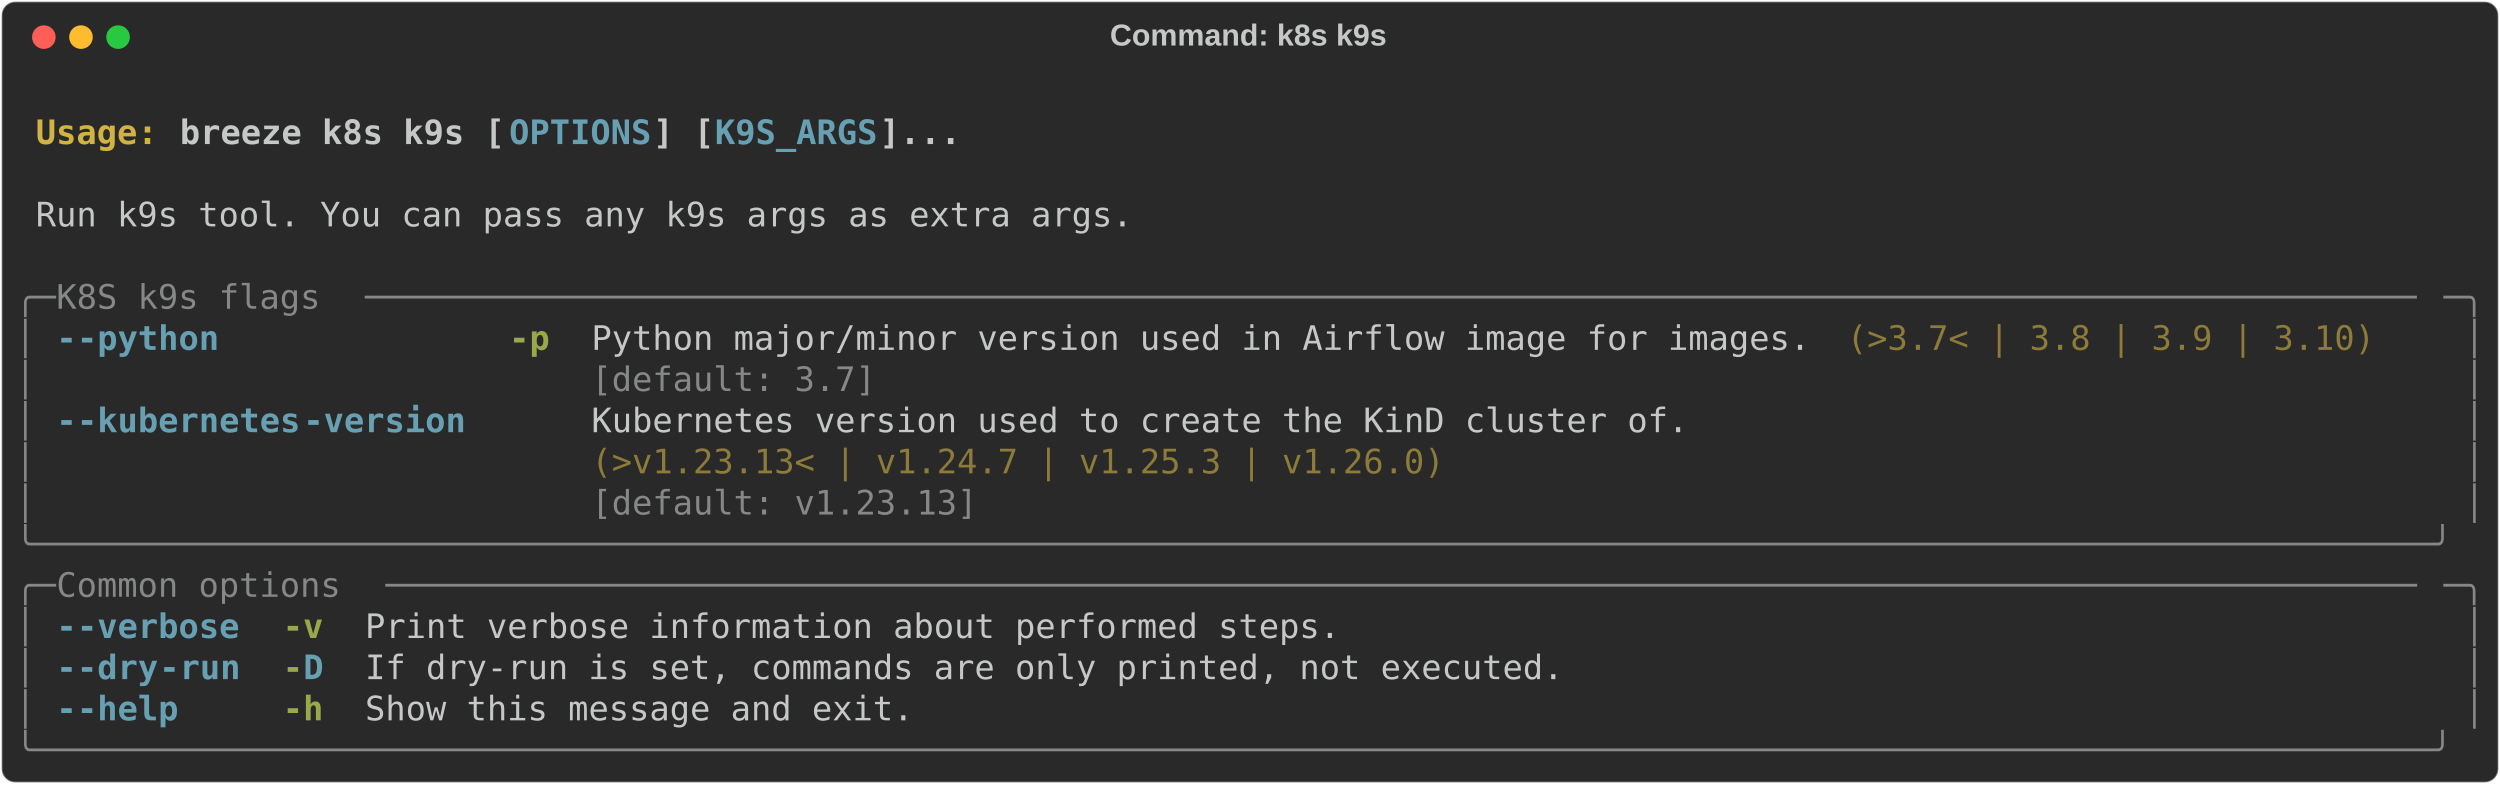
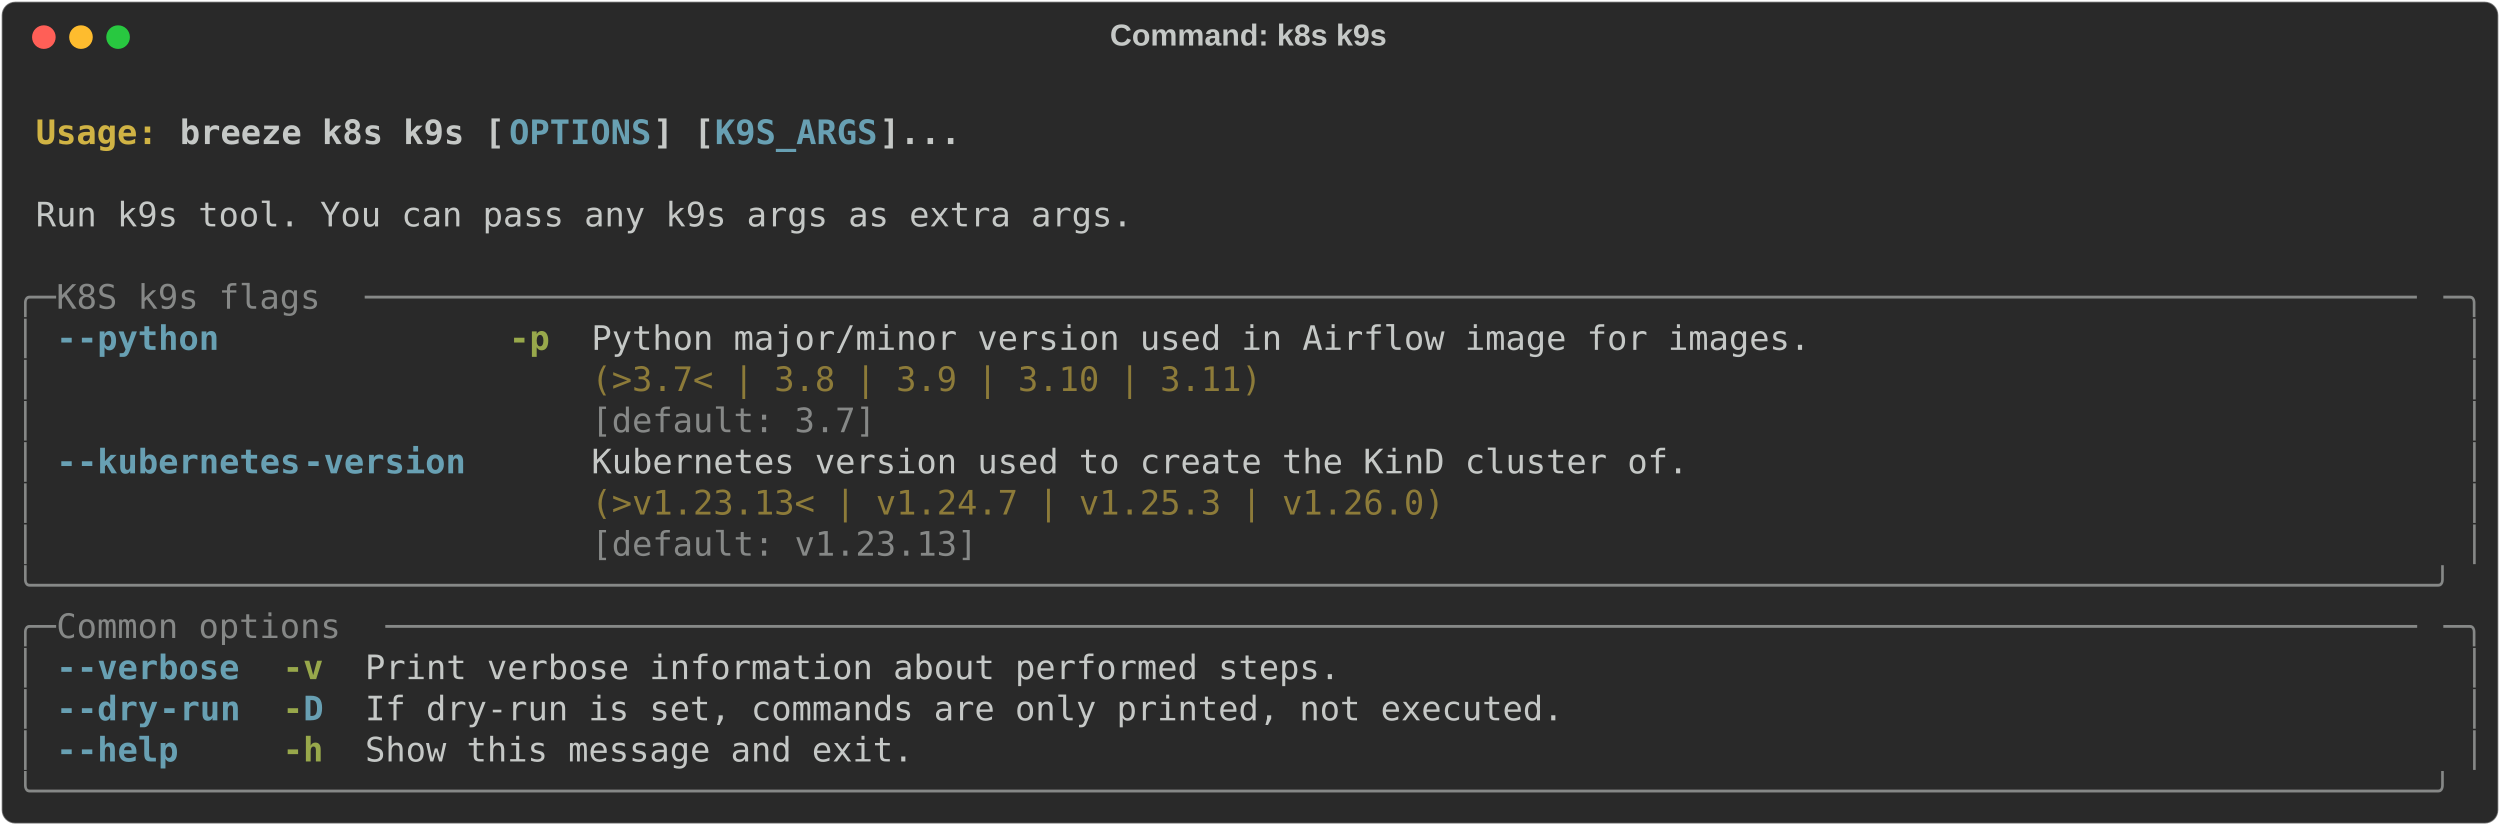
- <svg xmlns="http://www.w3.org/2000/svg" class="rich-terminal" viewBox="0 0 1482 464.8">
+ <svg xmlns="http://www.w3.org/2000/svg" class="rich-terminal" viewBox="0 0 1482 489.2">
  <style>

    @font-face {
        font-family: "Fira Code";
        src: local("FiraCode-Regular"),
                url("https://cdnjs.cloudflare.com/ajax/libs/firacode/6.2.0/woff2/FiraCode-Regular.woff2") format("woff2"),
                url("https://cdnjs.cloudflare.com/ajax/libs/firacode/6.2.0/woff/FiraCode-Regular.woff") format("woff");
        font-style: normal;
        font-weight: 400;
    }
    @font-face {
        font-family: "Fira Code";
        src: local("FiraCode-Bold"),
                url("https://cdnjs.cloudflare.com/ajax/libs/firacode/6.2.0/woff2/FiraCode-Bold.woff2") format("woff2"),
                url("https://cdnjs.cloudflare.com/ajax/libs/firacode/6.2.0/woff/FiraCode-Bold.woff") format("woff");
        font-style: bold;
        font-weight: 700;
    }

    .breeze-k8s-k9s-matrix {
        font-family: Fira Code, monospace;
        font-size: 20px;
        line-height: 24.4px;
        font-variant-east-asian: full-width;
    }

    .breeze-k8s-k9s-title {
        font-size: 18px;
        font-weight: bold;
        font-family: arial;
    }

    .breeze-k8s-k9s-r1 { fill: #c5c8c6;font-weight: bold }
.breeze-k8s-k9s-r2 { fill: #c5c8c6 }
.breeze-k8s-k9s-r3 { fill: #d0b344;font-weight: bold }
.breeze-k8s-k9s-r4 { fill: #68a0b3;font-weight: bold }
.breeze-k8s-k9s-r5 { fill: #868887 }
.breeze-k8s-k9s-r6 { fill: #98a84b;font-weight: bold }
.breeze-k8s-k9s-r7 { fill: #8d7b39 }
    </style>
  <defs>
    <clipPath id="breeze-k8s-k9s-clip-terminal">
-       <rect x="0" y="0" width="1463.0" height="413.8" />
+       <rect x="0" y="0" width="1463.0" height="438.2" />
    </clipPath>
    <clipPath id="breeze-k8s-k9s-line-0">
      <rect x="0" y="1.5" width="1464" height="24.65" />
    </clipPath>
    <clipPath id="breeze-k8s-k9s-line-1">
      <rect x="0" y="25.9" width="1464" height="24.65" />
    </clipPath>
    <clipPath id="breeze-k8s-k9s-line-2">
      <rect x="0" y="50.3" width="1464" height="24.65" />
    </clipPath>
    <clipPath id="breeze-k8s-k9s-line-3">
      <rect x="0" y="74.7" width="1464" height="24.65" />
    </clipPath>
    <clipPath id="breeze-k8s-k9s-line-4">
      <rect x="0" y="99.1" width="1464" height="24.65" />
    </clipPath>
    <clipPath id="breeze-k8s-k9s-line-5">
      <rect x="0" y="123.5" width="1464" height="24.65" />
    </clipPath>
    <clipPath id="breeze-k8s-k9s-line-6">
      <rect x="0" y="147.9" width="1464" height="24.65" />
    </clipPath>
    <clipPath id="breeze-k8s-k9s-line-7">
      <rect x="0" y="172.3" width="1464" height="24.65" />
    </clipPath>
    <clipPath id="breeze-k8s-k9s-line-8">
      <rect x="0" y="196.7" width="1464" height="24.65" />
    </clipPath>
    <clipPath id="breeze-k8s-k9s-line-9">
      <rect x="0" y="221.1" width="1464" height="24.65" />
    </clipPath>
    <clipPath id="breeze-k8s-k9s-line-10">
      <rect x="0" y="245.5" width="1464" height="24.65" />
    </clipPath>
    <clipPath id="breeze-k8s-k9s-line-11">
      <rect x="0" y="269.9" width="1464" height="24.65" />
    </clipPath>
    <clipPath id="breeze-k8s-k9s-line-12">
      <rect x="0" y="294.3" width="1464" height="24.65" />
    </clipPath>
    <clipPath id="breeze-k8s-k9s-line-13">
      <rect x="0" y="318.7" width="1464" height="24.65" />
    </clipPath>
    <clipPath id="breeze-k8s-k9s-line-14">
      <rect x="0" y="343.1" width="1464" height="24.65" />
    </clipPath>
    <clipPath id="breeze-k8s-k9s-line-15">
      <rect x="0" y="367.5" width="1464" height="24.65" />
    </clipPath>
+     <clipPath id="breeze-k8s-k9s-line-16">
+       <rect x="0" y="391.9" width="1464" height="24.65" />
+     </clipPath>
  </defs>
-   <rect fill="#292929" stroke="rgba(255,255,255,0.35)" stroke-width="1" x="1" y="1" width="1480" height="462.8" rx="8" />
+   <rect fill="#292929" stroke="rgba(255,255,255,0.35)" stroke-width="1" x="1" y="1" width="1480" height="487.2" rx="8" />
  <text class="breeze-k8s-k9s-title" fill="#c5c8c6" text-anchor="middle" x="740" y="27">Command: k8s k9s</text>
  <g transform="translate(26,22)">
    <circle cx="0" cy="0" r="7" fill="#ff5f57" />
    <circle cx="22" cy="0" r="7" fill="#febc2e" />
    <circle cx="44" cy="0" r="7" fill="#28c840" />
  </g>
  <g transform="translate(9, 41)" clip-path="url(#breeze-k8s-k9s-clip-terminal)">
    <g class="breeze-k8s-k9s-matrix">
      <text class="breeze-k8s-k9s-r2" x="1464" y="20" textLength="12.2" clip-path="url(#breeze-k8s-k9s-line-0)">
</text>
      <text class="breeze-k8s-k9s-r3" x="12.2" y="44.4" textLength="85.4" clip-path="url(#breeze-k8s-k9s-line-1)">Usage: </text>
      <text class="breeze-k8s-k9s-r1" x="97.6" y="44.4" textLength="195.2" clip-path="url(#breeze-k8s-k9s-line-1)">breeze k8s k9s [</text>
      <text class="breeze-k8s-k9s-r4" x="292.8" y="44.4" textLength="85.4" clip-path="url(#breeze-k8s-k9s-line-1)">OPTIONS</text>
      <text class="breeze-k8s-k9s-r1" x="378.2" y="44.4" textLength="36.6" clip-path="url(#breeze-k8s-k9s-line-1)">] [</text>
      <text class="breeze-k8s-k9s-r4" x="414.8" y="44.4" textLength="97.6" clip-path="url(#breeze-k8s-k9s-line-1)">K9S_ARGS</text>
      <text class="breeze-k8s-k9s-r1" x="512.4" y="44.4" textLength="48.8" clip-path="url(#breeze-k8s-k9s-line-1)">]...</text>
      <text class="breeze-k8s-k9s-r2" x="1464" y="44.4" textLength="12.2" clip-path="url(#breeze-k8s-k9s-line-1)">
</text>
      <text class="breeze-k8s-k9s-r2" x="1464" y="68.8" textLength="12.2" clip-path="url(#breeze-k8s-k9s-line-2)">
</text>
      <text class="breeze-k8s-k9s-r2" x="12.2" y="93.2" textLength="658.8" clip-path="url(#breeze-k8s-k9s-line-3)">Run k9s tool. You can pass any k9s args as extra args.</text>
      <text class="breeze-k8s-k9s-r2" x="1464" y="93.2" textLength="12.2" clip-path="url(#breeze-k8s-k9s-line-3)">
</text>
      <text class="breeze-k8s-k9s-r2" x="1464" y="117.6" textLength="12.2" clip-path="url(#breeze-k8s-k9s-line-4)">
</text>
      <text class="breeze-k8s-k9s-r5" x="0" y="142" textLength="24.4" clip-path="url(#breeze-k8s-k9s-line-5)">╭─</text>
      <text class="breeze-k8s-k9s-r5" x="24.4" y="142" textLength="183" clip-path="url(#breeze-k8s-k9s-line-5)"> K8S k9s flags </text>
      <text class="breeze-k8s-k9s-r5" x="207.4" y="142" textLength="1232.2" clip-path="url(#breeze-k8s-k9s-line-5)">─────────────────────────────────────────────────────────────────────────────────────────────────────</text>
      <text class="breeze-k8s-k9s-r5" x="1439.6" y="142" textLength="24.4" clip-path="url(#breeze-k8s-k9s-line-5)">─╮</text>
      <text class="breeze-k8s-k9s-r2" x="1464" y="142" textLength="12.2" clip-path="url(#breeze-k8s-k9s-line-5)">
</text>
      <text class="breeze-k8s-k9s-r5" x="0" y="166.4" textLength="12.2" clip-path="url(#breeze-k8s-k9s-line-6)">│</text>
      <text class="breeze-k8s-k9s-r4" x="24.4" y="166.4" textLength="12.2" clip-path="url(#breeze-k8s-k9s-line-6)">-</text>
      <text class="breeze-k8s-k9s-r4" x="36.6" y="166.4" textLength="85.4" clip-path="url(#breeze-k8s-k9s-line-6)">-python</text>
      <text class="breeze-k8s-k9s-r6" x="292.8" y="166.4" textLength="24.4" clip-path="url(#breeze-k8s-k9s-line-6)">-p</text>
      <text class="breeze-k8s-k9s-r2" x="341.6" y="166.4" textLength="732" clip-path="url(#breeze-k8s-k9s-line-6)">Python major/minor version used in Airflow image for images.</text>
-       <text class="breeze-k8s-k9s-r7" x="1085.8" y="166.4" textLength="317.2" clip-path="url(#breeze-k8s-k9s-line-6)">(&gt;3.7&lt; | 3.8 | 3.9 | 3.10)</text>
      <text class="breeze-k8s-k9s-r5" x="1451.8" y="166.4" textLength="12.2" clip-path="url(#breeze-k8s-k9s-line-6)">│</text>
      <text class="breeze-k8s-k9s-r2" x="1464" y="166.4" textLength="12.2" clip-path="url(#breeze-k8s-k9s-line-6)">
</text>
      <text class="breeze-k8s-k9s-r5" x="0" y="190.8" textLength="12.2" clip-path="url(#breeze-k8s-k9s-line-7)">│</text>
-       <text class="breeze-k8s-k9s-r5" x="341.6" y="190.8" textLength="732" clip-path="url(#breeze-k8s-k9s-line-7)">[default: 3.7]                                              </text>
+       <text class="breeze-k8s-k9s-r7" x="341.6" y="190.8" textLength="732" clip-path="url(#breeze-k8s-k9s-line-7)">(&gt;3.7&lt; | 3.8 | 3.9 | 3.10 | 3.11)                           </text>
      <text class="breeze-k8s-k9s-r5" x="1451.8" y="190.8" textLength="12.2" clip-path="url(#breeze-k8s-k9s-line-7)">│</text>
      <text class="breeze-k8s-k9s-r2" x="1464" y="190.8" textLength="12.2" clip-path="url(#breeze-k8s-k9s-line-7)">
</text>
      <text class="breeze-k8s-k9s-r5" x="0" y="215.2" textLength="12.2" clip-path="url(#breeze-k8s-k9s-line-8)">│</text>
-       <text class="breeze-k8s-k9s-r4" x="24.4" y="215.2" textLength="12.2" clip-path="url(#breeze-k8s-k9s-line-8)">-</text>
-       <text class="breeze-k8s-k9s-r4" x="36.6" y="215.2" textLength="134.2" clip-path="url(#breeze-k8s-k9s-line-8)">-kubernetes</text>
-       <text class="breeze-k8s-k9s-r4" x="170.8" y="215.2" textLength="97.6" clip-path="url(#breeze-k8s-k9s-line-8)">-version</text>
-       <text class="breeze-k8s-k9s-r2" x="341.6" y="215.2" textLength="658.8" clip-path="url(#breeze-k8s-k9s-line-8)">Kubernetes version used to create the KinD cluster of.</text>
+       <text class="breeze-k8s-k9s-r5" x="341.6" y="215.2" textLength="732" clip-path="url(#breeze-k8s-k9s-line-8)">[default: 3.7]                                              </text>
      <text class="breeze-k8s-k9s-r5" x="1451.8" y="215.2" textLength="12.2" clip-path="url(#breeze-k8s-k9s-line-8)">│</text>
      <text class="breeze-k8s-k9s-r2" x="1464" y="215.2" textLength="12.2" clip-path="url(#breeze-k8s-k9s-line-8)">
</text>
      <text class="breeze-k8s-k9s-r5" x="0" y="239.6" textLength="12.2" clip-path="url(#breeze-k8s-k9s-line-9)">│</text>
-       <text class="breeze-k8s-k9s-r7" x="341.6" y="239.6" textLength="658.8" clip-path="url(#breeze-k8s-k9s-line-9)">(&gt;v1.23.13&lt; | v1.24.7 | v1.25.3 | v1.26.0)            </text>
+       <text class="breeze-k8s-k9s-r4" x="24.4" y="239.6" textLength="12.2" clip-path="url(#breeze-k8s-k9s-line-9)">-</text>
+       <text class="breeze-k8s-k9s-r4" x="36.6" y="239.6" textLength="134.2" clip-path="url(#breeze-k8s-k9s-line-9)">-kubernetes</text>
+       <text class="breeze-k8s-k9s-r4" x="170.8" y="239.6" textLength="97.6" clip-path="url(#breeze-k8s-k9s-line-9)">-version</text>
+       <text class="breeze-k8s-k9s-r2" x="341.6" y="239.6" textLength="658.8" clip-path="url(#breeze-k8s-k9s-line-9)">Kubernetes version used to create the KinD cluster of.</text>
      <text class="breeze-k8s-k9s-r5" x="1451.8" y="239.6" textLength="12.2" clip-path="url(#breeze-k8s-k9s-line-9)">│</text>
      <text class="breeze-k8s-k9s-r2" x="1464" y="239.6" textLength="12.2" clip-path="url(#breeze-k8s-k9s-line-9)">
</text>
      <text class="breeze-k8s-k9s-r5" x="0" y="264" textLength="12.2" clip-path="url(#breeze-k8s-k9s-line-10)">│</text>
-       <text class="breeze-k8s-k9s-r5" x="341.6" y="264" textLength="658.8" clip-path="url(#breeze-k8s-k9s-line-10)">[default: v1.23.13]                                   </text>
+       <text class="breeze-k8s-k9s-r7" x="341.6" y="264" textLength="658.8" clip-path="url(#breeze-k8s-k9s-line-10)">(&gt;v1.23.13&lt; | v1.24.7 | v1.25.3 | v1.26.0)            </text>
      <text class="breeze-k8s-k9s-r5" x="1451.8" y="264" textLength="12.2" clip-path="url(#breeze-k8s-k9s-line-10)">│</text>
      <text class="breeze-k8s-k9s-r2" x="1464" y="264" textLength="12.2" clip-path="url(#breeze-k8s-k9s-line-10)">
</text>
-       <text class="breeze-k8s-k9s-r5" x="0" y="288.4" textLength="1464" clip-path="url(#breeze-k8s-k9s-line-11)">╰──────────────────────────────────────────────────────────────────────────────────────────────────────────────────────╯</text>
+       <text class="breeze-k8s-k9s-r5" x="0" y="288.4" textLength="12.2" clip-path="url(#breeze-k8s-k9s-line-11)">│</text>
+       <text class="breeze-k8s-k9s-r5" x="341.6" y="288.4" textLength="658.8" clip-path="url(#breeze-k8s-k9s-line-11)">[default: v1.23.13]                                   </text>
+       <text class="breeze-k8s-k9s-r5" x="1451.8" y="288.4" textLength="12.2" clip-path="url(#breeze-k8s-k9s-line-11)">│</text>
      <text class="breeze-k8s-k9s-r2" x="1464" y="288.4" textLength="12.2" clip-path="url(#breeze-k8s-k9s-line-11)">
</text>
-       <text class="breeze-k8s-k9s-r5" x="0" y="312.8" textLength="24.4" clip-path="url(#breeze-k8s-k9s-line-12)">╭─</text>
-       <text class="breeze-k8s-k9s-r5" x="24.4" y="312.8" textLength="195.2" clip-path="url(#breeze-k8s-k9s-line-12)"> Common options </text>
-       <text class="breeze-k8s-k9s-r5" x="219.6" y="312.8" textLength="1220" clip-path="url(#breeze-k8s-k9s-line-12)">────────────────────────────────────────────────────────────────────────────────────────────────────</text>
-       <text class="breeze-k8s-k9s-r5" x="1439.6" y="312.8" textLength="24.4" clip-path="url(#breeze-k8s-k9s-line-12)">─╮</text>
+       <text class="breeze-k8s-k9s-r5" x="0" y="312.8" textLength="1464" clip-path="url(#breeze-k8s-k9s-line-12)">╰──────────────────────────────────────────────────────────────────────────────────────────────────────────────────────╯</text>
      <text class="breeze-k8s-k9s-r2" x="1464" y="312.8" textLength="12.2" clip-path="url(#breeze-k8s-k9s-line-12)">
</text>
-       <text class="breeze-k8s-k9s-r5" x="0" y="337.2" textLength="12.2" clip-path="url(#breeze-k8s-k9s-line-13)">│</text>
-       <text class="breeze-k8s-k9s-r4" x="24.4" y="337.2" textLength="12.2" clip-path="url(#breeze-k8s-k9s-line-13)">-</text>
-       <text class="breeze-k8s-k9s-r4" x="36.6" y="337.2" textLength="97.6" clip-path="url(#breeze-k8s-k9s-line-13)">-verbose</text>
-       <text class="breeze-k8s-k9s-r6" x="158.6" y="337.2" textLength="24.4" clip-path="url(#breeze-k8s-k9s-line-13)">-v</text>
-       <text class="breeze-k8s-k9s-r2" x="207.4" y="337.2" textLength="585.6" clip-path="url(#breeze-k8s-k9s-line-13)">Print verbose information about performed steps.</text>
-       <text class="breeze-k8s-k9s-r5" x="1451.8" y="337.2" textLength="12.2" clip-path="url(#breeze-k8s-k9s-line-13)">│</text>
+       <text class="breeze-k8s-k9s-r5" x="0" y="337.2" textLength="24.4" clip-path="url(#breeze-k8s-k9s-line-13)">╭─</text>
+       <text class="breeze-k8s-k9s-r5" x="24.4" y="337.2" textLength="195.2" clip-path="url(#breeze-k8s-k9s-line-13)"> Common options </text>
+       <text class="breeze-k8s-k9s-r5" x="219.6" y="337.2" textLength="1220" clip-path="url(#breeze-k8s-k9s-line-13)">────────────────────────────────────────────────────────────────────────────────────────────────────</text>
+       <text class="breeze-k8s-k9s-r5" x="1439.6" y="337.2" textLength="24.4" clip-path="url(#breeze-k8s-k9s-line-13)">─╮</text>
      <text class="breeze-k8s-k9s-r2" x="1464" y="337.2" textLength="12.2" clip-path="url(#breeze-k8s-k9s-line-13)">
</text>
      <text class="breeze-k8s-k9s-r5" x="0" y="361.6" textLength="12.2" clip-path="url(#breeze-k8s-k9s-line-14)">│</text>
      <text class="breeze-k8s-k9s-r4" x="24.4" y="361.6" textLength="12.2" clip-path="url(#breeze-k8s-k9s-line-14)">-</text>
-       <text class="breeze-k8s-k9s-r4" x="36.6" y="361.6" textLength="48.8" clip-path="url(#breeze-k8s-k9s-line-14)">-dry</text>
-       <text class="breeze-k8s-k9s-r4" x="85.4" y="361.6" textLength="48.8" clip-path="url(#breeze-k8s-k9s-line-14)">-run</text>
-       <text class="breeze-k8s-k9s-r6" x="158.6" y="361.6" textLength="12.2" clip-path="url(#breeze-k8s-k9s-line-14)">-</text>
-       <text class="breeze-k8s-k9s-r4" x="170.8" y="361.6" textLength="12.2" clip-path="url(#breeze-k8s-k9s-line-14)">D</text>
-       <text class="breeze-k8s-k9s-r2" x="207.4" y="361.6" textLength="719.8" clip-path="url(#breeze-k8s-k9s-line-14)">If dry-run is set, commands are only printed, not executed.</text>
+       <text class="breeze-k8s-k9s-r4" x="36.6" y="361.6" textLength="97.6" clip-path="url(#breeze-k8s-k9s-line-14)">-verbose</text>
+       <text class="breeze-k8s-k9s-r6" x="158.6" y="361.6" textLength="24.4" clip-path="url(#breeze-k8s-k9s-line-14)">-v</text>
+       <text class="breeze-k8s-k9s-r2" x="207.4" y="361.6" textLength="585.6" clip-path="url(#breeze-k8s-k9s-line-14)">Print verbose information about performed steps.</text>
      <text class="breeze-k8s-k9s-r5" x="1451.8" y="361.6" textLength="12.2" clip-path="url(#breeze-k8s-k9s-line-14)">│</text>
      <text class="breeze-k8s-k9s-r2" x="1464" y="361.6" textLength="12.2" clip-path="url(#breeze-k8s-k9s-line-14)">
</text>
      <text class="breeze-k8s-k9s-r5" x="0" y="386" textLength="12.2" clip-path="url(#breeze-k8s-k9s-line-15)">│</text>
      <text class="breeze-k8s-k9s-r4" x="24.4" y="386" textLength="12.2" clip-path="url(#breeze-k8s-k9s-line-15)">-</text>
-       <text class="breeze-k8s-k9s-r4" x="36.6" y="386" textLength="61" clip-path="url(#breeze-k8s-k9s-line-15)">-help</text>
-       <text class="breeze-k8s-k9s-r6" x="158.6" y="386" textLength="24.4" clip-path="url(#breeze-k8s-k9s-line-15)">-h</text>
-       <text class="breeze-k8s-k9s-r2" x="207.4" y="386" textLength="329.4" clip-path="url(#breeze-k8s-k9s-line-15)">Show this message and exit.</text>
+       <text class="breeze-k8s-k9s-r4" x="36.6" y="386" textLength="48.8" clip-path="url(#breeze-k8s-k9s-line-15)">-dry</text>
+       <text class="breeze-k8s-k9s-r4" x="85.4" y="386" textLength="48.8" clip-path="url(#breeze-k8s-k9s-line-15)">-run</text>
+       <text class="breeze-k8s-k9s-r6" x="158.6" y="386" textLength="12.2" clip-path="url(#breeze-k8s-k9s-line-15)">-</text>
+       <text class="breeze-k8s-k9s-r4" x="170.8" y="386" textLength="12.2" clip-path="url(#breeze-k8s-k9s-line-15)">D</text>
+       <text class="breeze-k8s-k9s-r2" x="207.4" y="386" textLength="719.8" clip-path="url(#breeze-k8s-k9s-line-15)">If dry-run is set, commands are only printed, not executed.</text>
      <text class="breeze-k8s-k9s-r5" x="1451.8" y="386" textLength="12.2" clip-path="url(#breeze-k8s-k9s-line-15)">│</text>
      <text class="breeze-k8s-k9s-r2" x="1464" y="386" textLength="12.2" clip-path="url(#breeze-k8s-k9s-line-15)">
</text>
-       <text class="breeze-k8s-k9s-r5" x="0" y="410.4" textLength="1464" clip-path="url(#breeze-k8s-k9s-line-16)">╰──────────────────────────────────────────────────────────────────────────────────────────────────────────────────────╯</text>
+       <text class="breeze-k8s-k9s-r5" x="0" y="410.4" textLength="12.2" clip-path="url(#breeze-k8s-k9s-line-16)">│</text>
+       <text class="breeze-k8s-k9s-r4" x="24.4" y="410.4" textLength="12.2" clip-path="url(#breeze-k8s-k9s-line-16)">-</text>
+       <text class="breeze-k8s-k9s-r4" x="36.6" y="410.4" textLength="61" clip-path="url(#breeze-k8s-k9s-line-16)">-help</text>
+       <text class="breeze-k8s-k9s-r6" x="158.6" y="410.4" textLength="24.4" clip-path="url(#breeze-k8s-k9s-line-16)">-h</text>
+       <text class="breeze-k8s-k9s-r2" x="207.4" y="410.4" textLength="329.4" clip-path="url(#breeze-k8s-k9s-line-16)">Show this message and exit.</text>
+       <text class="breeze-k8s-k9s-r5" x="1451.8" y="410.4" textLength="12.2" clip-path="url(#breeze-k8s-k9s-line-16)">│</text>
      <text class="breeze-k8s-k9s-r2" x="1464" y="410.4" textLength="12.2" clip-path="url(#breeze-k8s-k9s-line-16)">
+ </text>
+       <text class="breeze-k8s-k9s-r5" x="0" y="434.8" textLength="1464" clip-path="url(#breeze-k8s-k9s-line-17)">╰──────────────────────────────────────────────────────────────────────────────────────────────────────────────────────╯</text>
+       <text class="breeze-k8s-k9s-r2" x="1464" y="434.8" textLength="12.2" clip-path="url(#breeze-k8s-k9s-line-17)">
</text>
    </g>
  </g>
</svg>
